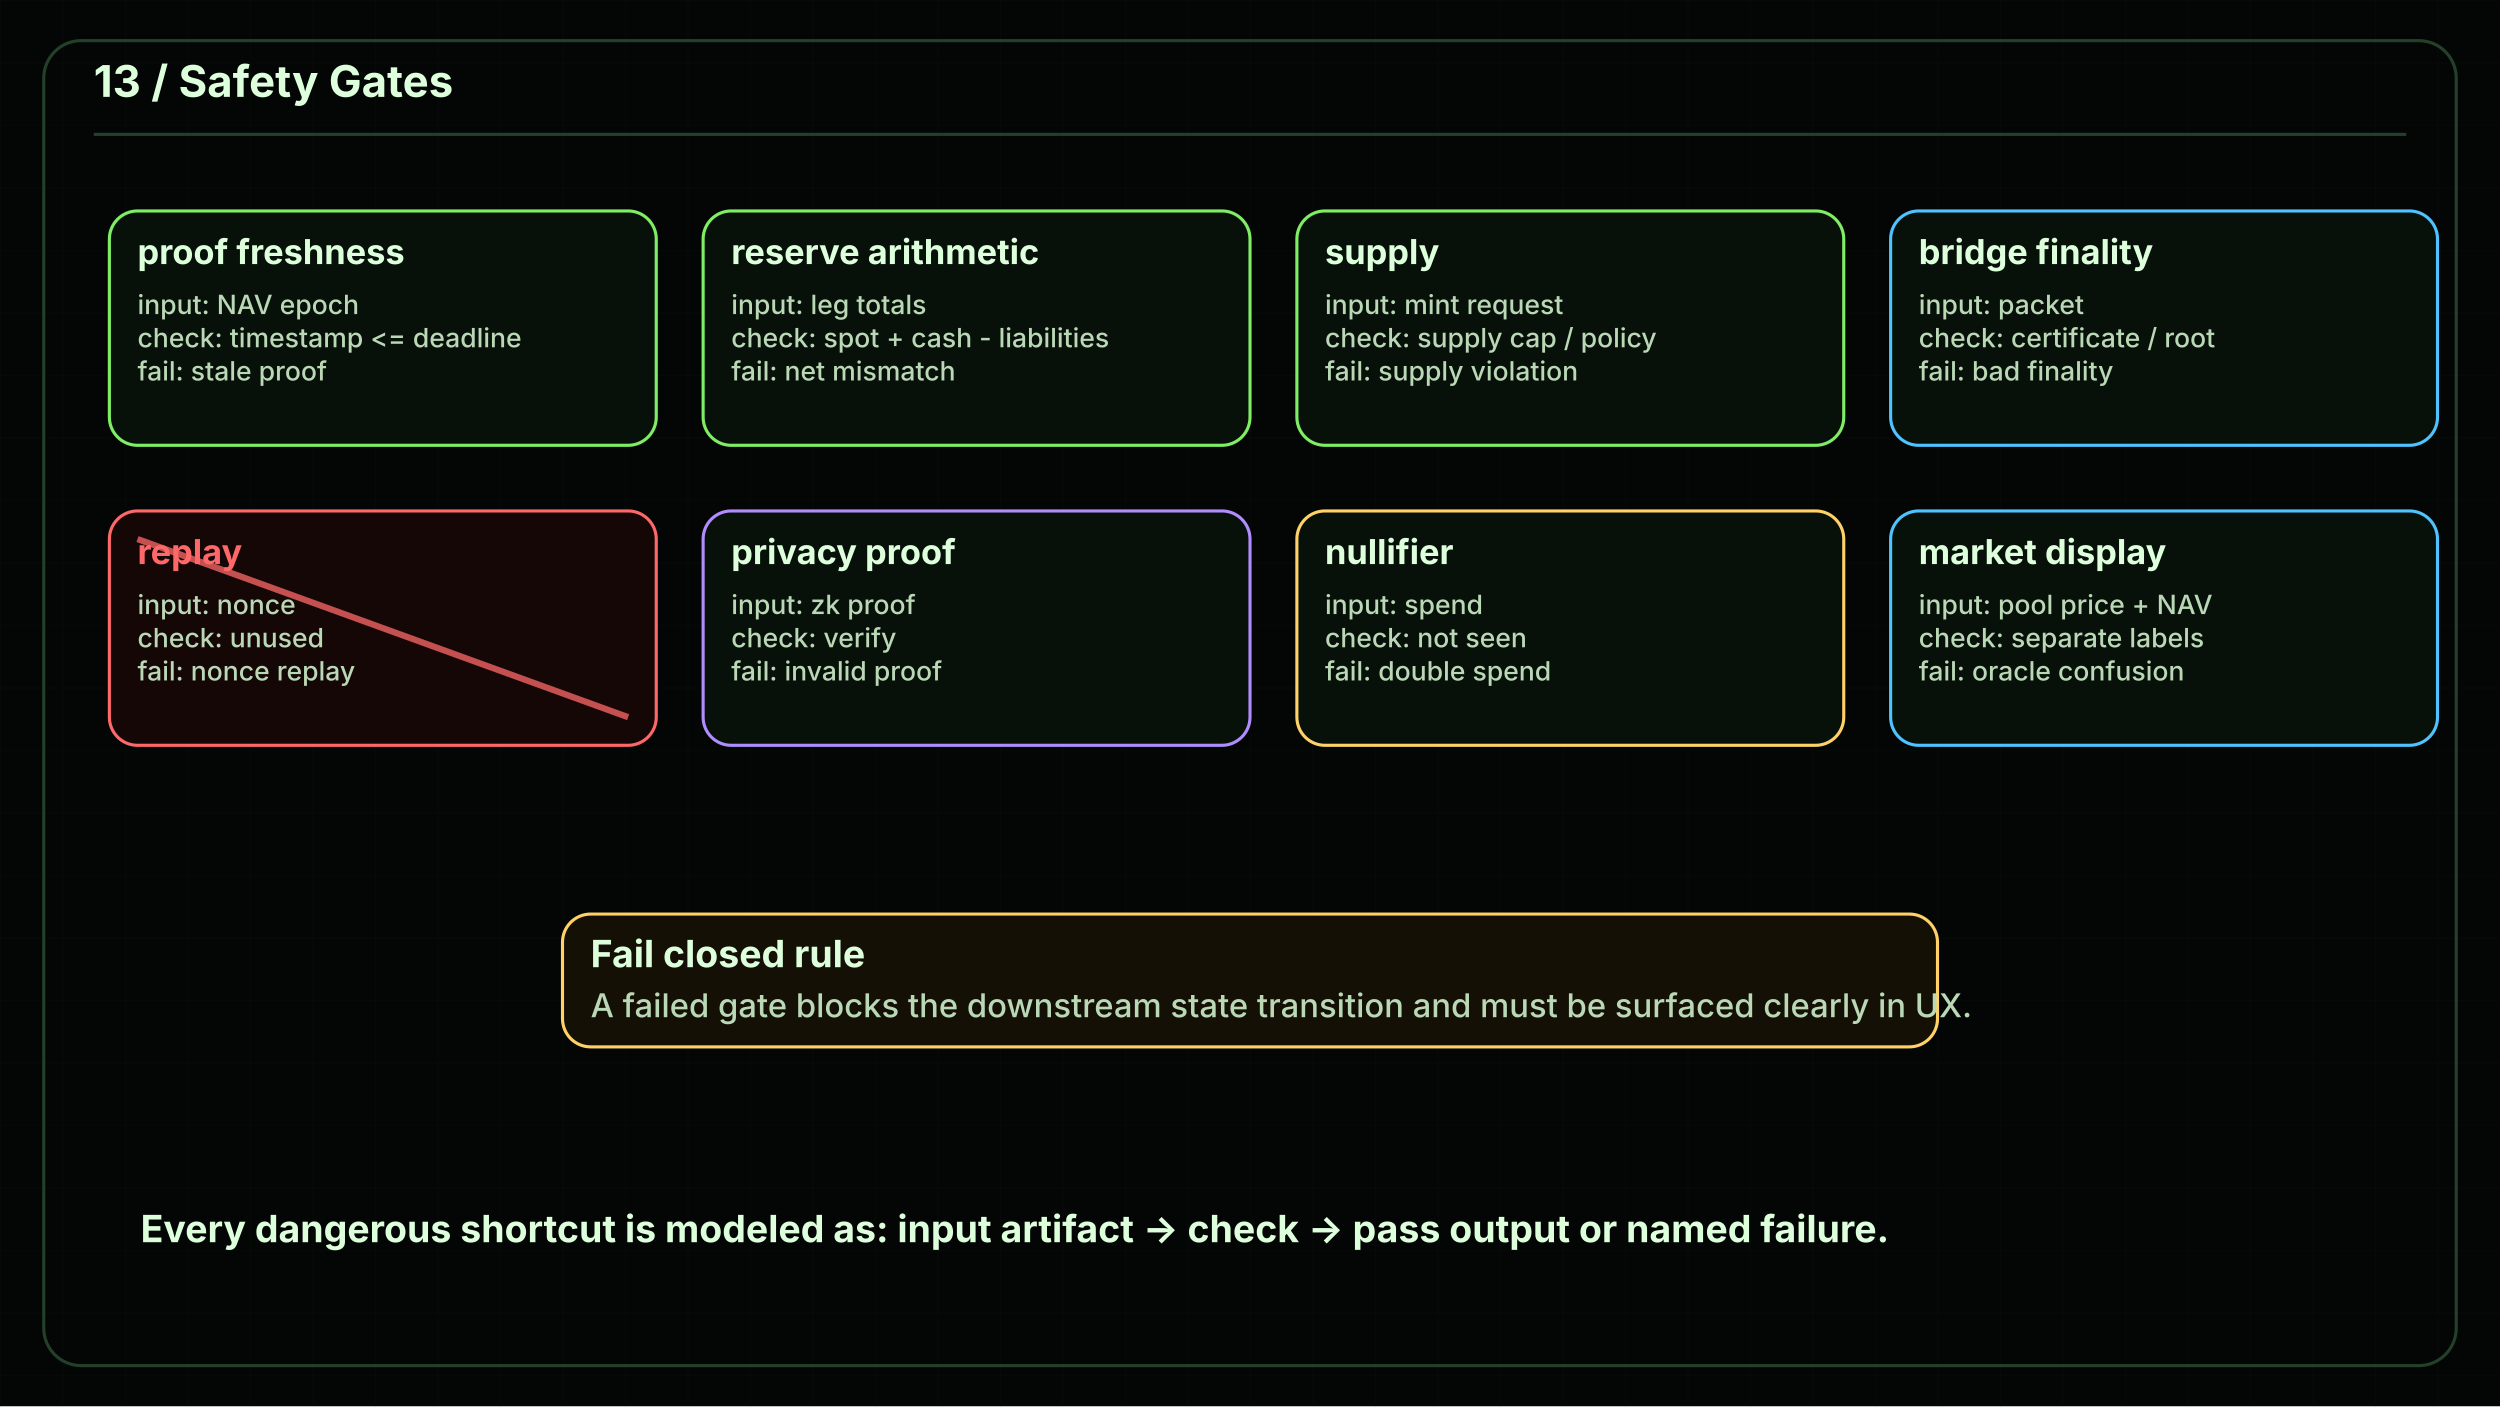
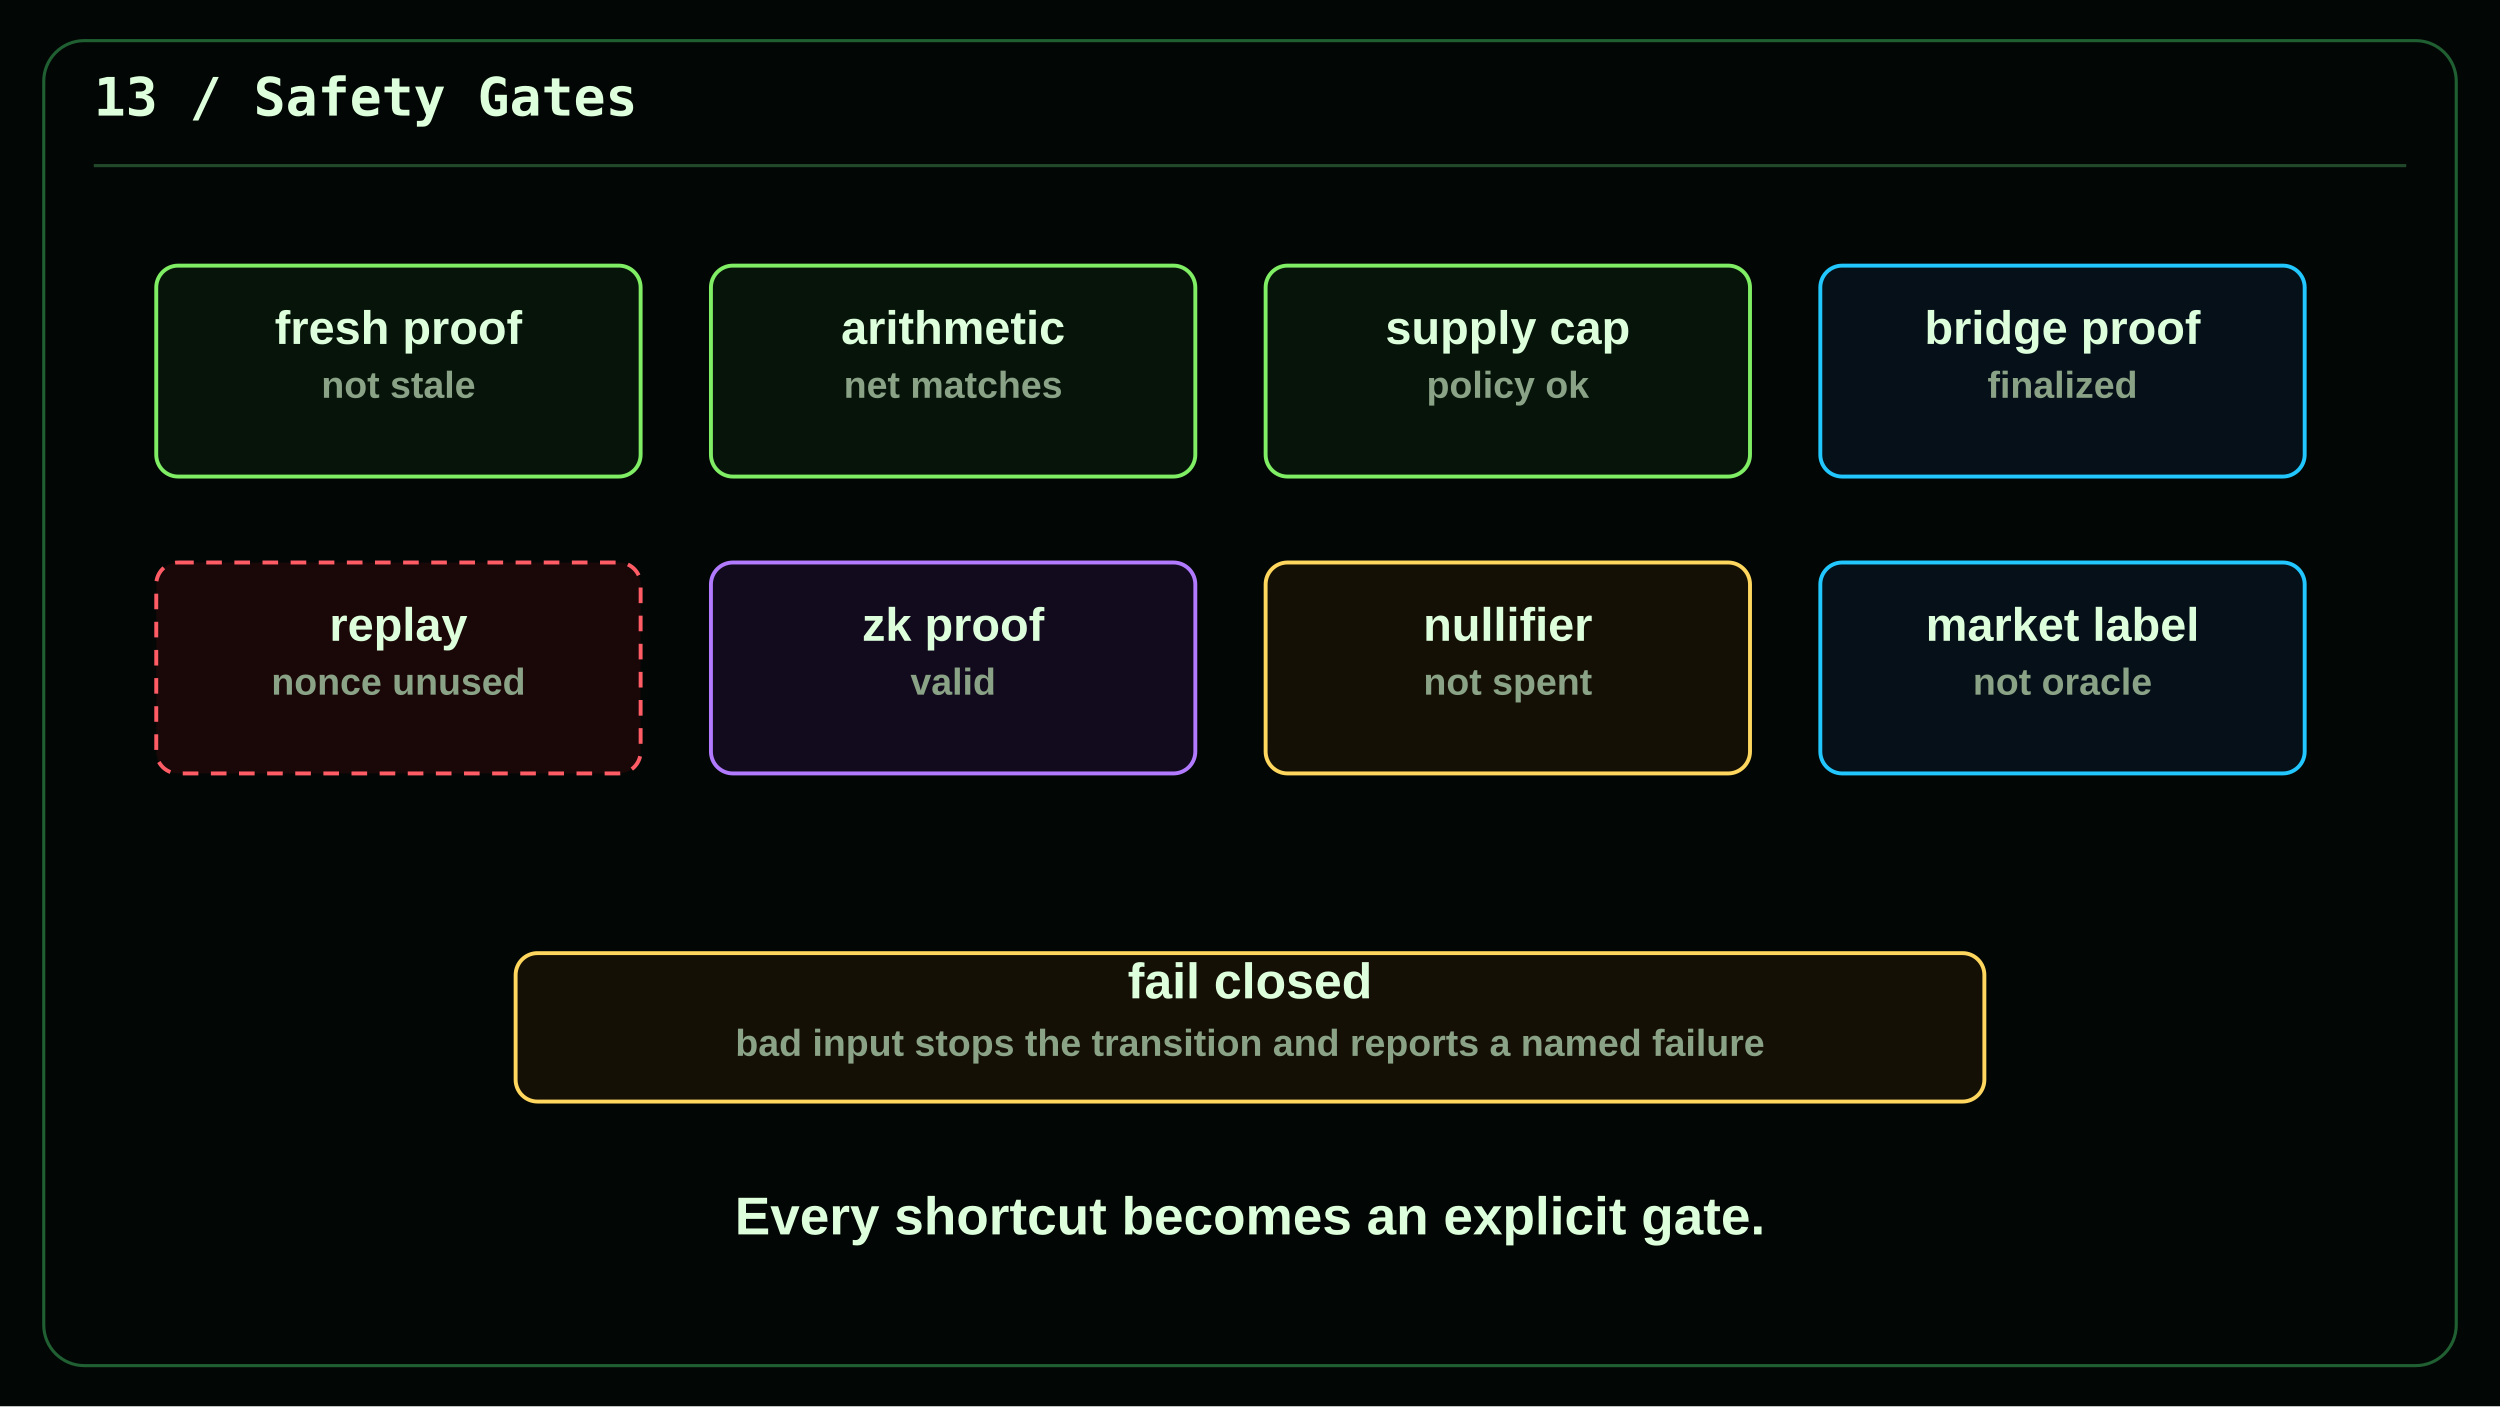
- <svg xmlns="http://www.w3.org/2000/svg" width="1600" height="900" viewBox="0 0 1600 900" role="img" aria-label="13 / Safety Gates">
+ <svg xmlns="http://www.w3.org/2000/svg" width="1600" height="900" viewBox="0 0 1600 900">
+   <rect width="1600" height="900" fill="#020604" />
  <defs>
-     <marker id="arrow-mint" markerWidth="12" markerHeight="12" refX="10" refY="6" orient="auto">
-       <path d="M2 2 L10 6 L2 10 Z" fill="#7fee64" />
+     <marker id="arrow-mint" viewBox="0 0 10 10" markerWidth="10" markerHeight="10" refX="9" refY="5" orient="auto" markerUnits="userSpaceOnUse">
+       <path d="M0 0 L10 5 L0 10 Z" fill="#7fee64" />
    </marker>
-     <marker id="arrow-cyan" markerWidth="12" markerHeight="12" refX="10" refY="6" orient="auto">
-       <path d="M2 2 L10 6 L2 10 Z" fill="#4fc3ff" />
+     <marker id="arrow-cyan" viewBox="0 0 10 10" markerWidth="10" markerHeight="10" refX="9" refY="5" orient="auto" markerUnits="userSpaceOnUse">
+       <path d="M0 0 L10 5 L0 10 Z" fill="#22c7ff" />
    </marker>
-     <marker id="arrow-amber" markerWidth="12" markerHeight="12" refX="10" refY="6" orient="auto">
-       <path d="M2 2 L10 6 L2 10 Z" fill="#ffd166" />
+     <marker id="arrow-amber" viewBox="0 0 10 10" markerWidth="10" markerHeight="10" refX="9" refY="5" orient="auto" markerUnits="userSpaceOnUse">
+       <path d="M0 0 L10 5 L0 10 Z" fill="#ffd75e" />
    </marker>
-     <marker id="arrow-red" markerWidth="12" markerHeight="12" refX="10" refY="6" orient="auto">
-       <path d="M2 2 L10 6 L2 10 Z" fill="#ff6868" />
+     <marker id="arrow-purple" viewBox="0 0 10 10" markerWidth="10" markerHeight="10" refX="9" refY="5" orient="auto" markerUnits="userSpaceOnUse">
+       <path d="M0 0 L10 5 L0 10 Z" fill="#b17aff" />
    </marker>
-     <marker id="arrow-gray" markerWidth="12" markerHeight="12" refX="10" refY="6" orient="auto">
-       <path d="M2 2 L10 6 L2 10 Z" fill="#6f7b70" />
-     </marker>
-     <filter id="glow">
-       <feGaussianBlur stdDeviation="3" result="b" />
-       <feMerge>
-         <feMergeNode in="b" />
-         <feMergeNode in="SourceGraphic" />
-       </feMerge>
-     </filter>
-     <pattern id="grid" width="40" height="40" patternUnits="userSpaceOnUse">
-       <path d="M40 0H0V40" fill="none" stroke="#0d1c11" stroke-width="1" opacity="0.45" />
-     </pattern>
  </defs>
-   <rect width="1600" height="900" fill="#030604" />
-   <rect width="1600" height="900" fill="url(#grid)" opacity="0.55" />
-   <rect x="28" y="26" width="1544" height="848" rx="24" fill="none" stroke="#23402a" stroke-width="2" />
-   <text x="60" y="62" fill="#ddffdc" font-family="Inter, Arial, sans-serif" font-size="28" font-weight="700" text-anchor="start" opacity="1">13 / Safety Gates</text>
-   <line x1="60" y1="86" x2="1540" y2="86" stroke="#23402a" stroke-width="2" opacity="1" />
-   <rect x="70" y="135" width="350" height="150" rx="18" fill="#07110a" stroke="#7fee64" stroke-width="2" opacity="1" />
-   <text x="88" y="169" fill="#ddffdc" font-family="Inter, Arial, sans-serif" font-size="22" font-weight="700" opacity="1">
-     <tspan x="88" dy="0">proof freshness</tspan>
-   </text>
-   <text x="88" y="201" fill="#bad8b6" font-family="Inter, Arial, sans-serif" font-size="17" font-weight="500" opacity="1">
-     <tspan x="88" dy="0">input: NAV epoch</tspan>
-     <tspan x="88" dy="21.25">check: timestamp &lt;= deadline</tspan>
-     <tspan x="88" dy="21.25">fail: stale proof</tspan>
-   </text>
-   <rect x="450" y="135" width="350" height="150" rx="18" fill="#07110a" stroke="#7fee64" stroke-width="2" opacity="1" />
-   <text x="468" y="169" fill="#ddffdc" font-family="Inter, Arial, sans-serif" font-size="22" font-weight="700" opacity="1">
-     <tspan x="468" dy="0">reserve arithmetic</tspan>
-   </text>
-   <text x="468" y="201" fill="#bad8b6" font-family="Inter, Arial, sans-serif" font-size="17" font-weight="500" opacity="1">
-     <tspan x="468" dy="0">input: leg totals</tspan>
-     <tspan x="468" dy="21.25">check: spot + cash - liabilities</tspan>
-     <tspan x="468" dy="21.25">fail: net mismatch</tspan>
-   </text>
-   <rect x="830" y="135" width="350" height="150" rx="18" fill="#07110a" stroke="#7fee64" stroke-width="2" opacity="1" />
-   <text x="848" y="169" fill="#ddffdc" font-family="Inter, Arial, sans-serif" font-size="22" font-weight="700" opacity="1">
-     <tspan x="848" dy="0">supply</tspan>
-   </text>
-   <text x="848" y="201" fill="#bad8b6" font-family="Inter, Arial, sans-serif" font-size="17" font-weight="500" opacity="1">
-     <tspan x="848" dy="0">input: mint request</tspan>
-     <tspan x="848" dy="21.25">check: supply cap / policy</tspan>
-     <tspan x="848" dy="21.25">fail: supply violation</tspan>
-   </text>
-   <rect x="1210" y="135" width="350" height="150" rx="18" fill="#07110a" stroke="#4fc3ff" stroke-width="2" opacity="1" />
-   <text x="1228" y="169" fill="#ddffdc" font-family="Inter, Arial, sans-serif" font-size="22" font-weight="700" opacity="1">
-     <tspan x="1228" dy="0">bridge finality</tspan>
-   </text>
-   <text x="1228" y="201" fill="#bad8b6" font-family="Inter, Arial, sans-serif" font-size="17" font-weight="500" opacity="1">
-     <tspan x="1228" dy="0">input: packet</tspan>
-     <tspan x="1228" dy="21.25">check: certificate / root</tspan>
-     <tspan x="1228" dy="21.25">fail: bad finality</tspan>
-   </text>
-   <rect x="70" y="327" width="350" height="150" rx="18" fill="#160707" stroke="#ff6868" stroke-width="2" opacity="1" />
-   <text x="88" y="361" fill="#ff6868" font-family="Inter, Arial, sans-serif" font-size="22" font-weight="700" opacity="1">
-     <tspan x="88" dy="0">replay</tspan>
-   </text>
-   <text x="88" y="393" fill="#bad8b6" font-family="Inter, Arial, sans-serif" font-size="17" font-weight="500" opacity="1">
-     <tspan x="88" dy="0">input: nonce</tspan>
-     <tspan x="88" dy="21.25">check: unused</tspan>
-     <tspan x="88" dy="21.25">fail: nonce replay</tspan>
-   </text>
-   <line x1="88" y1="345" x2="402" y2="459" stroke="#ff6868" stroke-width="4" opacity="0.75" />
-   <rect x="450" y="327" width="350" height="150" rx="18" fill="#07110a" stroke="#b18cff" stroke-width="2" opacity="1" />
-   <text x="468" y="361" fill="#ddffdc" font-family="Inter, Arial, sans-serif" font-size="22" font-weight="700" opacity="1">
-     <tspan x="468" dy="0">privacy proof</tspan>
-   </text>
-   <text x="468" y="393" fill="#bad8b6" font-family="Inter, Arial, sans-serif" font-size="17" font-weight="500" opacity="1">
-     <tspan x="468" dy="0">input: zk proof</tspan>
-     <tspan x="468" dy="21.25">check: verify</tspan>
-     <tspan x="468" dy="21.25">fail: invalid proof</tspan>
-   </text>
-   <rect x="830" y="327" width="350" height="150" rx="18" fill="#07110a" stroke="#ffd166" stroke-width="2" opacity="1" />
-   <text x="848" y="361" fill="#ddffdc" font-family="Inter, Arial, sans-serif" font-size="22" font-weight="700" opacity="1">
-     <tspan x="848" dy="0">nullifier</tspan>
-   </text>
-   <text x="848" y="393" fill="#bad8b6" font-family="Inter, Arial, sans-serif" font-size="17" font-weight="500" opacity="1">
-     <tspan x="848" dy="0">input: spend</tspan>
-     <tspan x="848" dy="21.25">check: not seen</tspan>
-     <tspan x="848" dy="21.25">fail: double spend</tspan>
-   </text>
-   <rect x="1210" y="327" width="350" height="150" rx="18" fill="#07110a" stroke="#4fc3ff" stroke-width="2" opacity="1" />
-   <text x="1228" y="361" fill="#ddffdc" font-family="Inter, Arial, sans-serif" font-size="22" font-weight="700" opacity="1">
-     <tspan x="1228" dy="0">market display</tspan>
-   </text>
-   <text x="1228" y="393" fill="#bad8b6" font-family="Inter, Arial, sans-serif" font-size="17" font-weight="500" opacity="1">
-     <tspan x="1228" dy="0">input: pool price + NAV</tspan>
-     <tspan x="1228" dy="21.25">check: separate labels</tspan>
-     <tspan x="1228" dy="21.25">fail: oracle confusion</tspan>
-   </text>
-   <rect x="360" y="585" width="880" height="85" rx="18" fill="#141006" stroke="#ffd166" stroke-width="2" opacity="1" />
-   <text x="378" y="619" fill="#ddffdc" font-family="Inter, Arial, sans-serif" font-size="24" font-weight="700" opacity="1">
-     <tspan x="378" dy="0">Fail closed rule</tspan>
-   </text>
-   <text x="378" y="651" fill="#bad8b6" font-family="Inter, Arial, sans-serif" font-size="21" font-weight="500" opacity="1">
-     <tspan x="378" dy="0">A failed gate blocks the downstream state transition and must be surfaced clearly in UX.</tspan>
-   </text>
-   <text x="90" y="795" fill="#ddffdc" font-family="Inter, Arial, sans-serif" font-size="24" font-weight="700" text-anchor="start" opacity="1">Every dangerous shortcut is modeled as: input artifact -&gt; check -&gt; pass output or named failure.</text>
+   <rect x="28" y="26" width="1544" height="848" rx="26" fill="#020604" stroke="#1f5f32" stroke-width="2" />
+   <text x="60" y="74" font-family="IBM Plex Mono, ui-monospace, monospace" font-size="34" font-weight="800" fill="#ddffdc">13 / Safety Gates</text>
+   <line x1="60" y1="106" x2="1540" y2="106" stroke="#21482a" stroke-width="2" />
+   <rect x="100" y="170" width="310" height="135" rx="14" fill="#07140a" stroke="#7fee64" stroke-width="2.5" />
+   <text x="255.0" y="220.1" text-anchor="middle" font-family="Inter Tight, Arial, sans-serif" font-size="30" font-weight="800" fill="#ddffdc">fresh proof</text>
+   <text x="255.0" y="254.6" text-anchor="middle" font-family="Inter Tight, Arial, sans-serif" font-size="24" font-weight="650" fill="#8aa286">not stale</text>
+   <rect x="455" y="170" width="310" height="135" rx="14" fill="#07140a" stroke="#7fee64" stroke-width="2.5" />
+   <text x="610.0" y="220.1" text-anchor="middle" font-family="Inter Tight, Arial, sans-serif" font-size="30" font-weight="800" fill="#ddffdc">arithmetic</text>
+   <text x="610.0" y="254.6" text-anchor="middle" font-family="Inter Tight, Arial, sans-serif" font-size="24" font-weight="650" fill="#8aa286">net matches</text>
+   <rect x="810" y="170" width="310" height="135" rx="14" fill="#07140a" stroke="#7fee64" stroke-width="2.5" />
+   <text x="965.0" y="220.1" text-anchor="middle" font-family="Inter Tight, Arial, sans-serif" font-size="30" font-weight="800" fill="#ddffdc">supply cap</text>
+   <text x="965.0" y="254.6" text-anchor="middle" font-family="Inter Tight, Arial, sans-serif" font-size="24" font-weight="650" fill="#8aa286">policy ok</text>
+   <rect x="1165" y="170" width="310" height="135" rx="14" fill="#061018" stroke="#22c7ff" stroke-width="2.5" />
+   <text x="1320.0" y="220.1" text-anchor="middle" font-family="Inter Tight, Arial, sans-serif" font-size="30" font-weight="800" fill="#ddffdc">bridge proof</text>
+   <text x="1320.0" y="254.6" text-anchor="middle" font-family="Inter Tight, Arial, sans-serif" font-size="24" font-weight="650" fill="#8aa286">finalized</text>
+   <rect x="100" y="360" width="310" height="135" rx="14" fill="#1a0708" stroke="#ff5c66" stroke-width="2.5" stroke-dasharray="10 8" />
+   <text x="255.0" y="410.1" text-anchor="middle" font-family="Inter Tight, Arial, sans-serif" font-size="30" font-weight="800" fill="#ddffdc">replay</text>
+   <text x="255.0" y="444.6" text-anchor="middle" font-family="Inter Tight, Arial, sans-serif" font-size="24" font-weight="650" fill="#8aa286">nonce unused</text>
+   <rect x="455" y="360" width="310" height="135" rx="14" fill="#120b1d" stroke="#b17aff" stroke-width="2.5" />
+   <text x="610.0" y="410.1" text-anchor="middle" font-family="Inter Tight, Arial, sans-serif" font-size="30" font-weight="800" fill="#ddffdc">zk proof</text>
+   <text x="610.0" y="444.6" text-anchor="middle" font-family="Inter Tight, Arial, sans-serif" font-size="24" font-weight="650" fill="#8aa286">valid</text>
+   <rect x="810" y="360" width="310" height="135" rx="14" fill="#151006" stroke="#ffd75e" stroke-width="2.5" />
+   <text x="965.0" y="410.1" text-anchor="middle" font-family="Inter Tight, Arial, sans-serif" font-size="30" font-weight="800" fill="#ddffdc">nullifier</text>
+   <text x="965.0" y="444.6" text-anchor="middle" font-family="Inter Tight, Arial, sans-serif" font-size="24" font-weight="650" fill="#8aa286">not spent</text>
+   <rect x="1165" y="360" width="310" height="135" rx="14" fill="#061018" stroke="#22c7ff" stroke-width="2.5" />
+   <text x="1320.0" y="410.1" text-anchor="middle" font-family="Inter Tight, Arial, sans-serif" font-size="30" font-weight="800" fill="#ddffdc">market label</text>
+   <text x="1320.0" y="444.6" text-anchor="middle" font-family="Inter Tight, Arial, sans-serif" font-size="24" font-weight="650" fill="#8aa286">not oracle</text>
+   <rect x="330" y="610" width="940" height="95" rx="14" fill="#151006" stroke="#ffd75e" stroke-width="2.5" />
+   <text x="800.0" y="638.94" text-anchor="middle" font-family="Inter Tight, Arial, sans-serif" font-size="32" font-weight="800" fill="#ddffdc">fail closed</text>
+   <text x="800.0" y="675.74" text-anchor="middle" font-family="Inter Tight, Arial, sans-serif" font-size="24" font-weight="650" fill="#8aa286">bad input stops the transition and reports a named failure</text>
+   <text x="800" y="790" text-anchor="middle" font-family="Inter Tight, Arial, sans-serif" font-size="34" font-weight="700" fill="#ddffdc">Every shortcut becomes an explicit gate.</text>
</svg>
